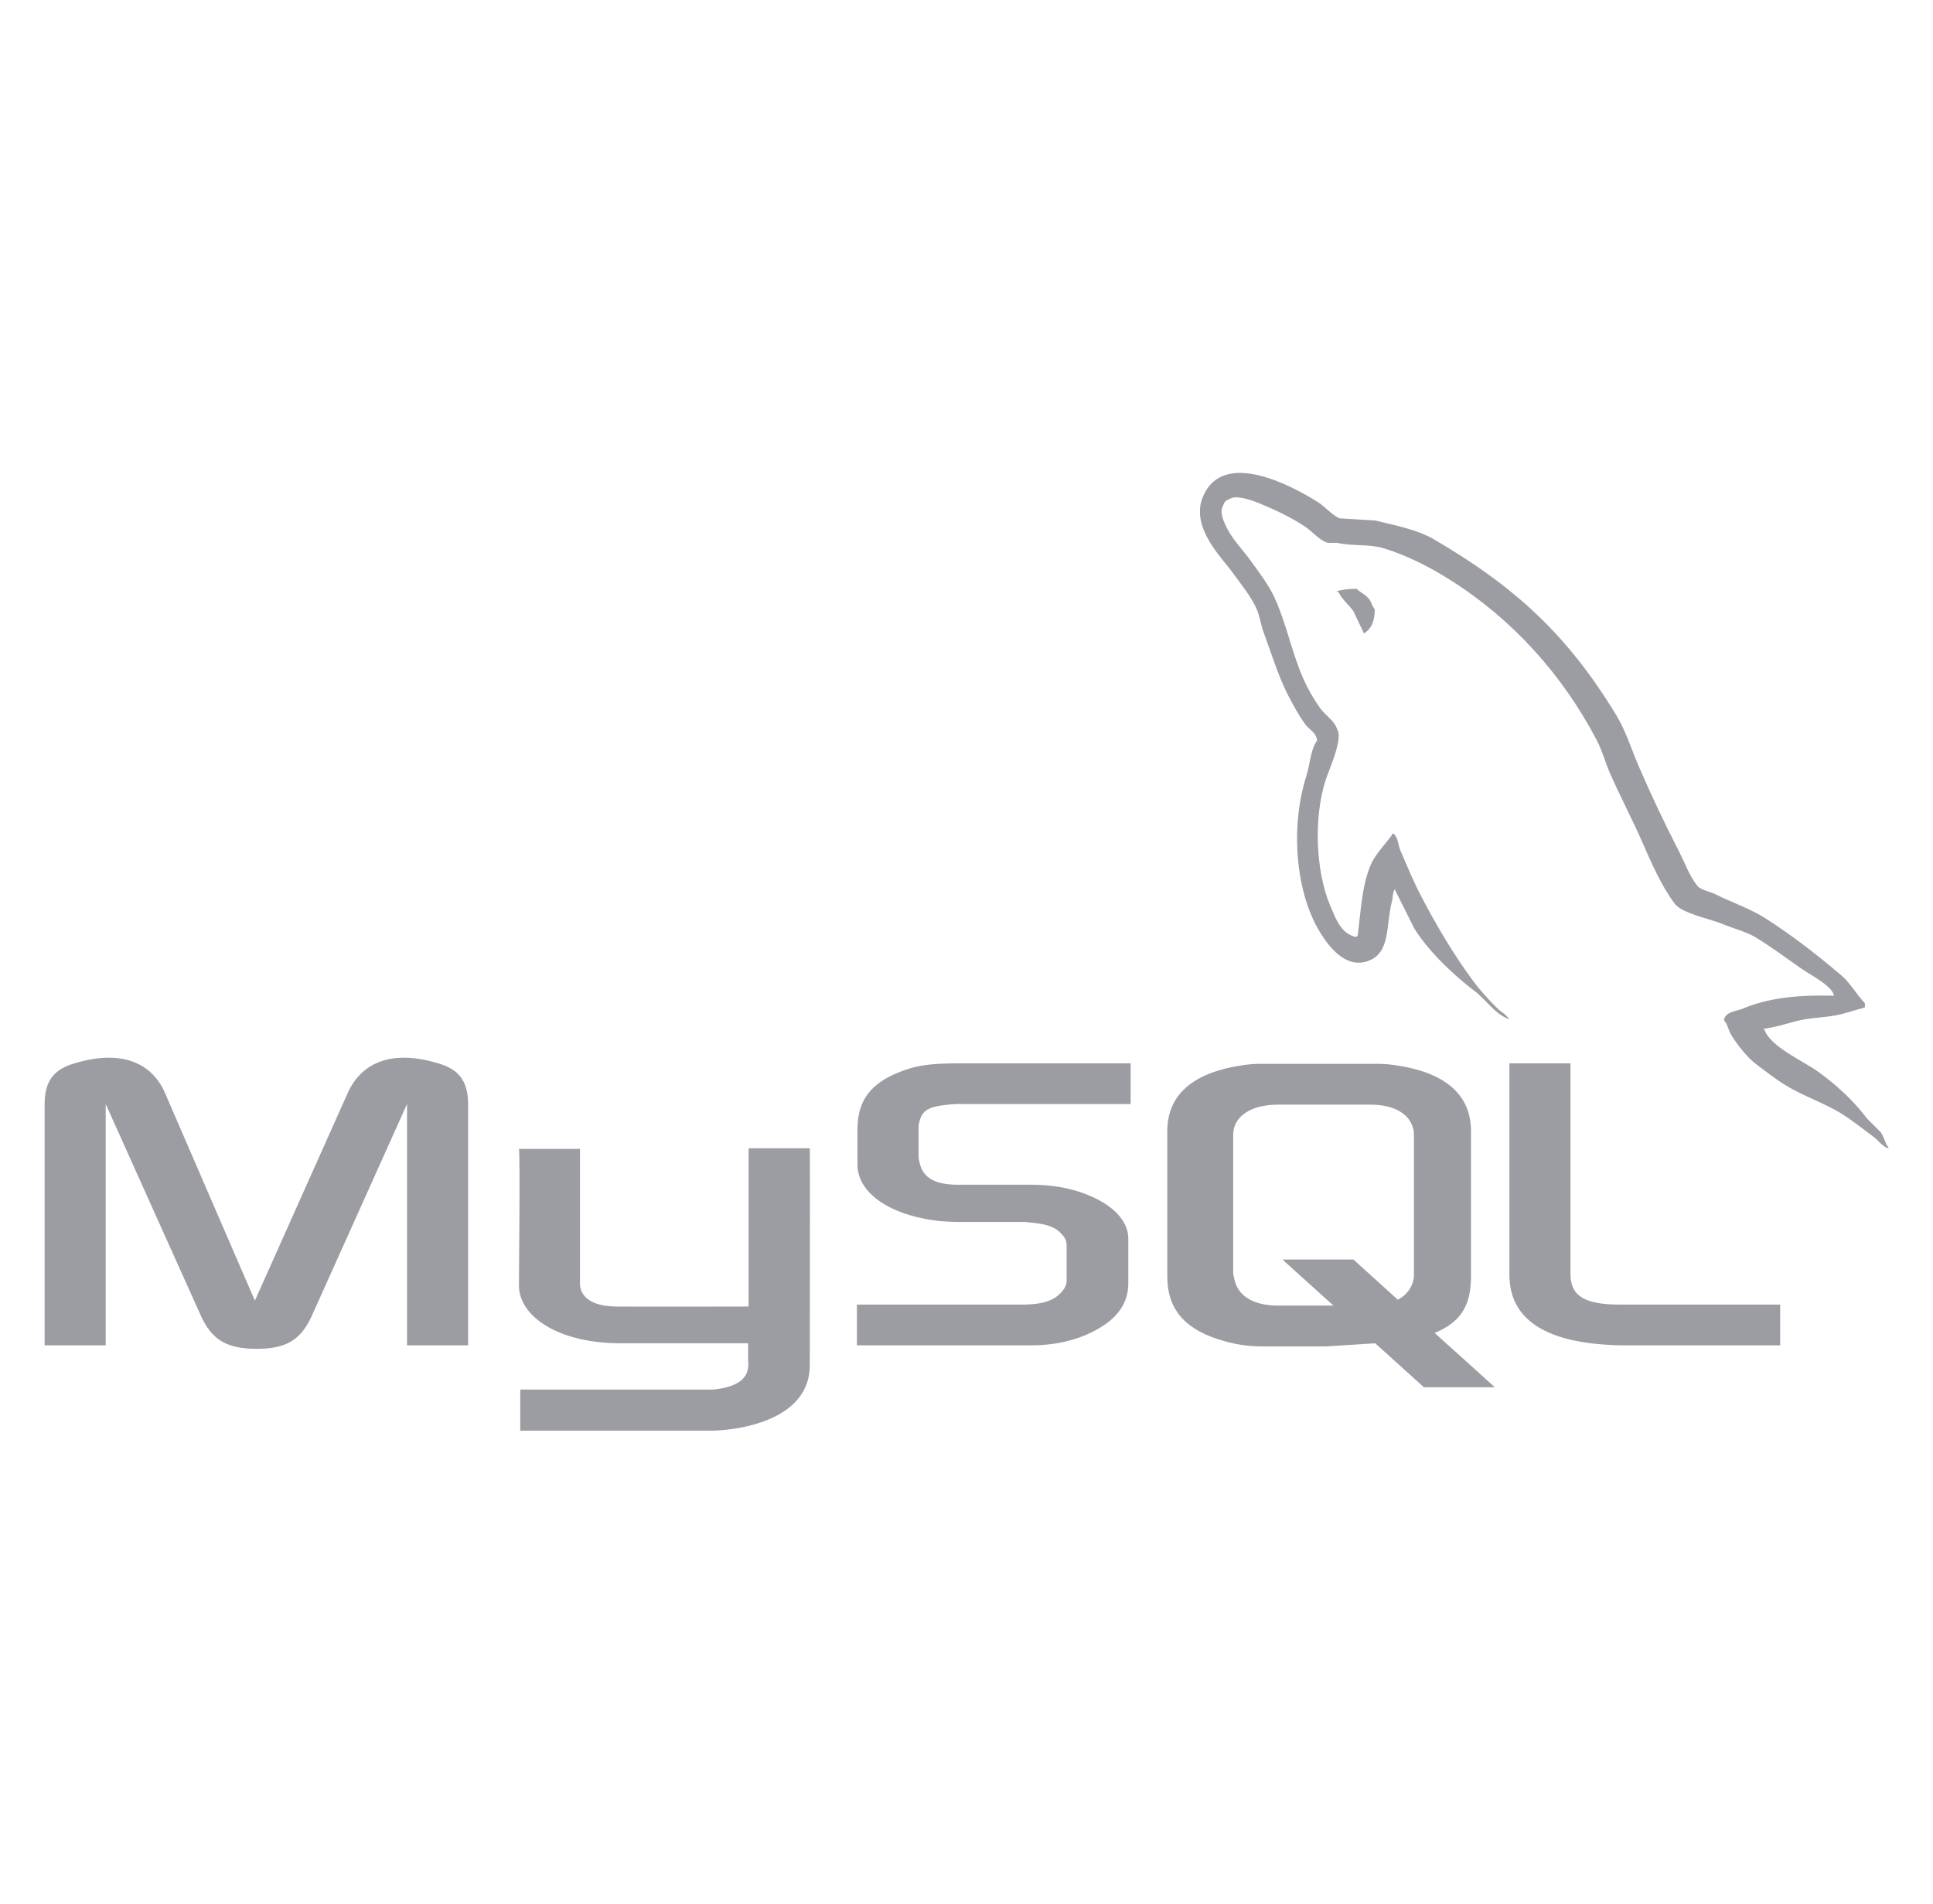
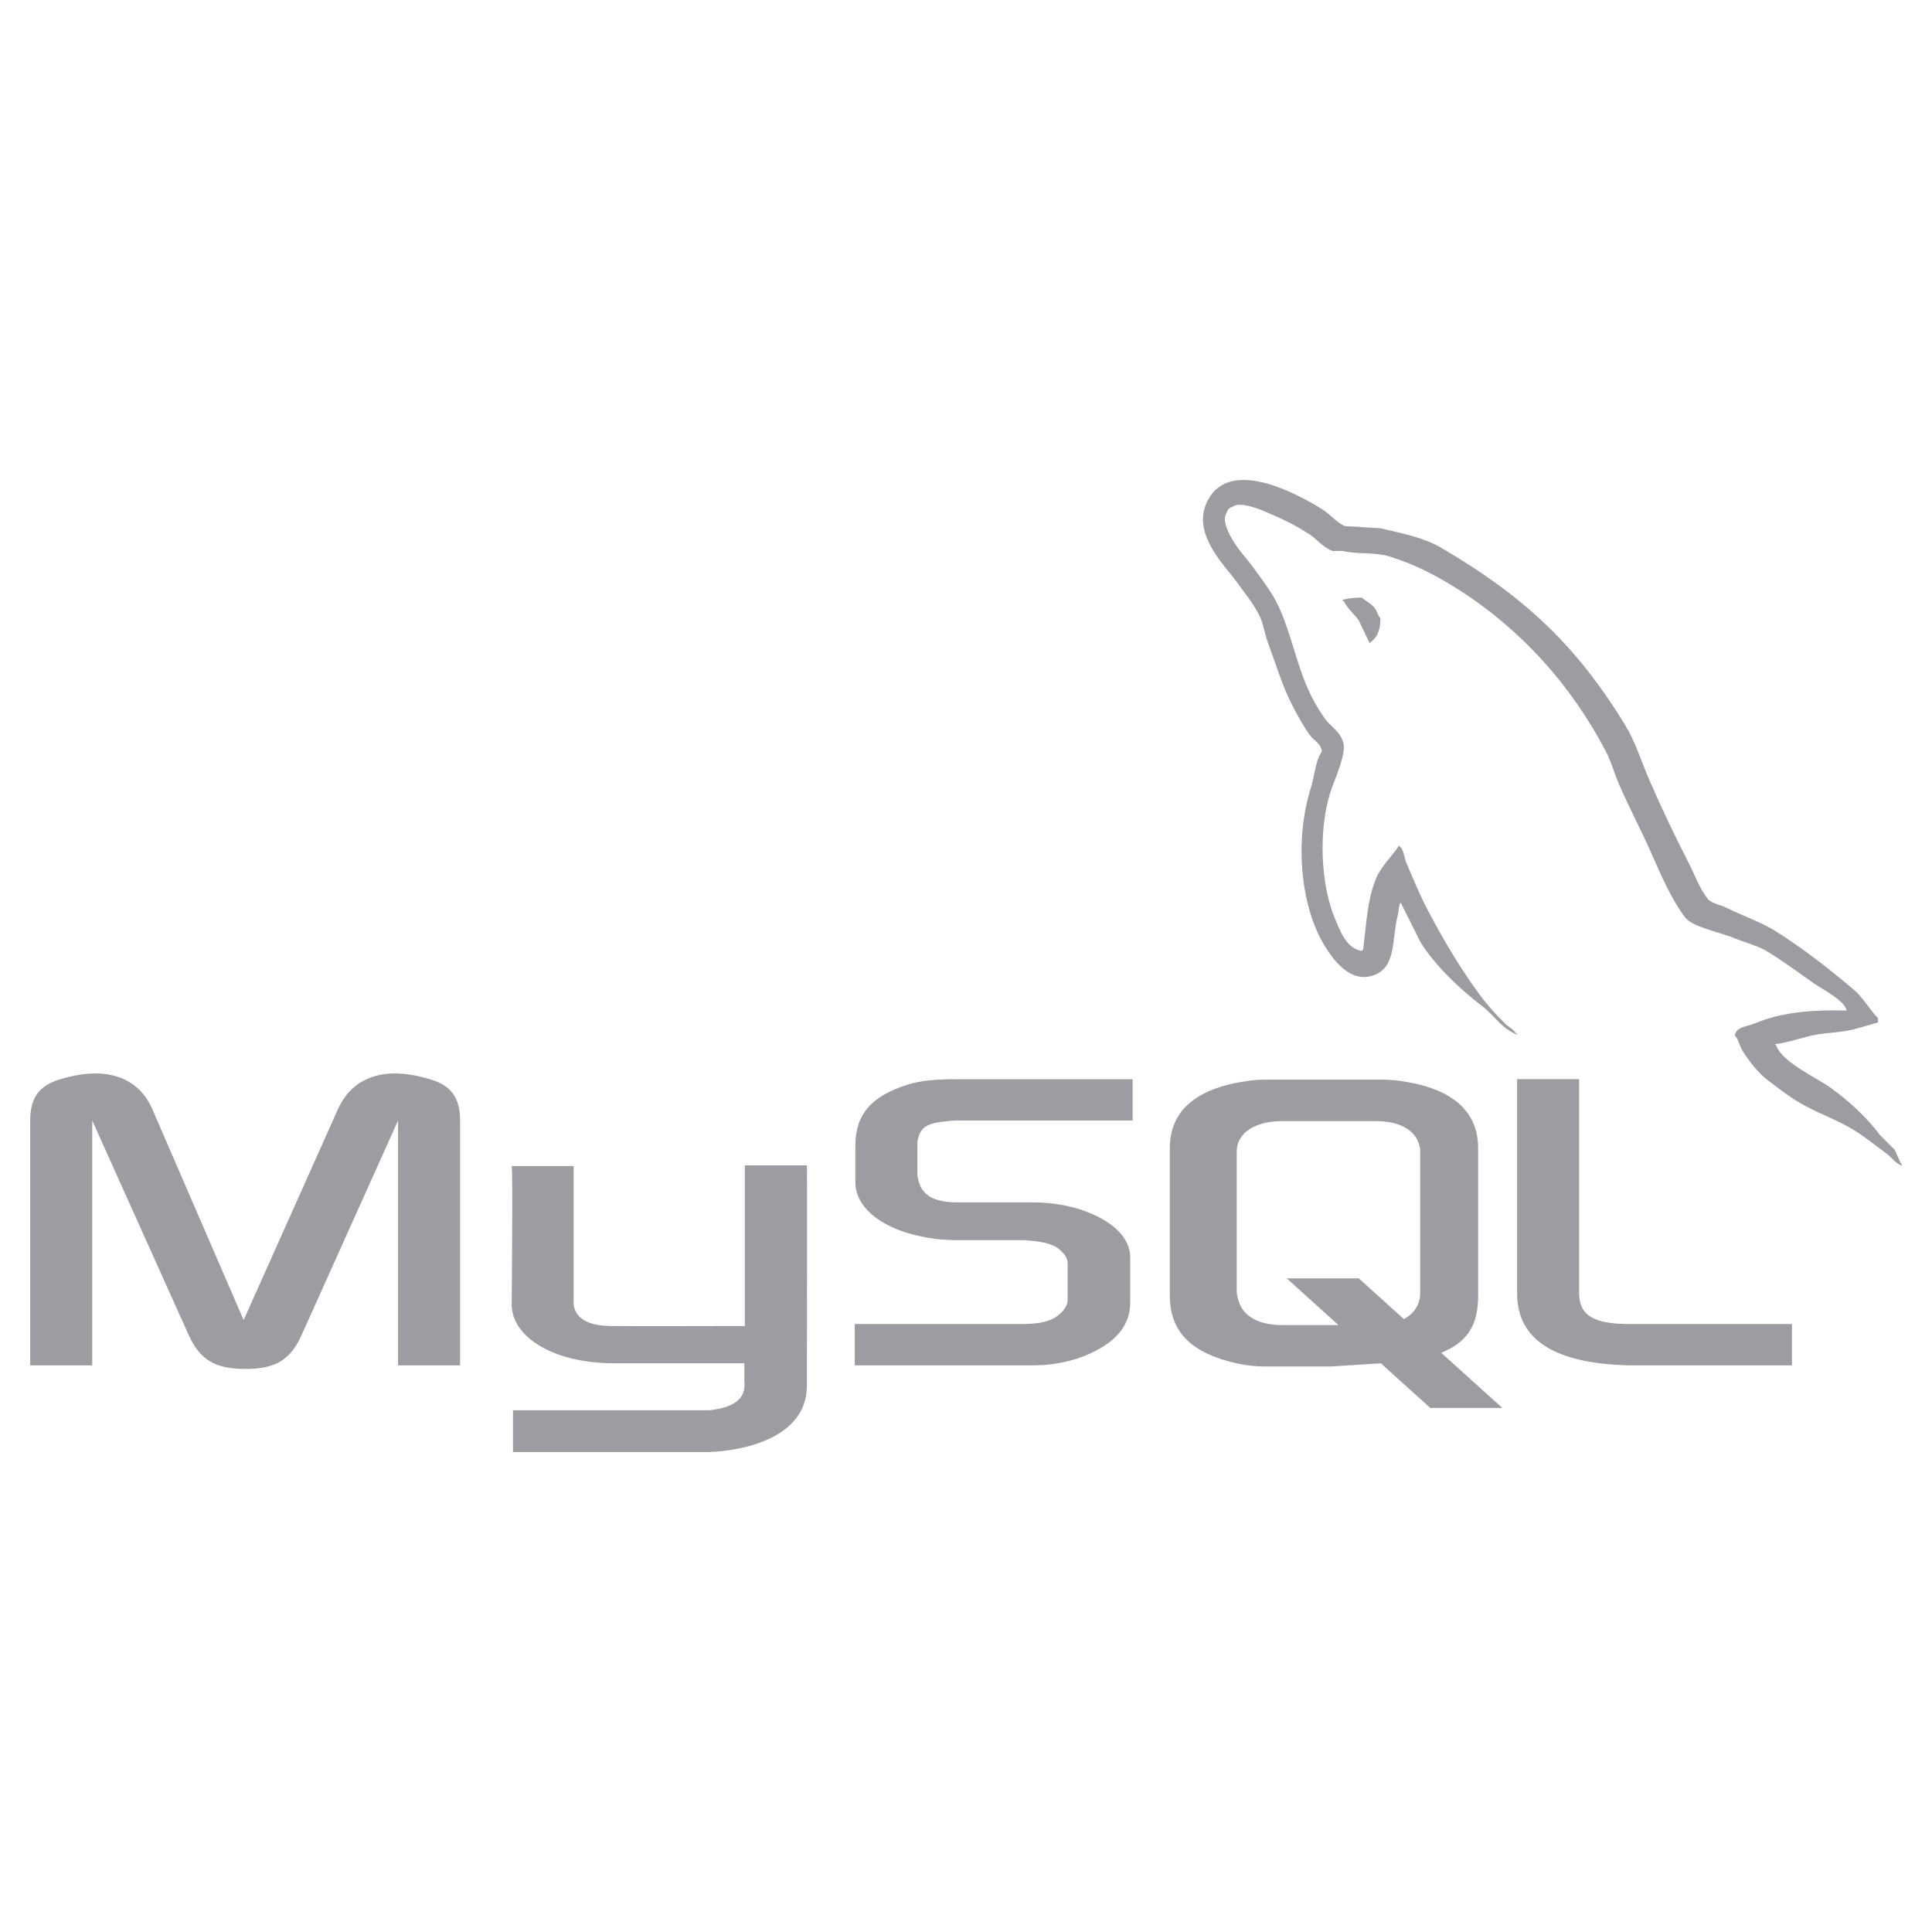
- <svg xmlns="http://www.w3.org/2000/svg" width="65" height="64" viewBox="0 0 65 64" fill="none">
-   <path d="M1.5 45.229H3.554V37.117L6.734 44.189C7.109 45.045 7.623 45.347 8.63 45.347C9.638 45.347 10.132 45.045 10.507 44.189L13.687 37.117V45.229H15.741V37.131C15.741 36.341 15.425 35.958 14.773 35.761C13.213 35.274 12.165 35.696 11.691 36.749L8.571 43.728L5.55 36.749C5.095 35.696 4.029 35.274 2.468 35.761C1.816 35.958 1.5 36.34 1.5 37.13V45.229H1.5ZM17.45 38.626H19.503V43.095C19.484 43.337 19.581 43.907 20.706 43.925C21.28 43.934 25.137 43.925 25.173 43.925V38.604H27.232C27.241 38.604 27.23 45.861 27.23 45.891C27.241 47.681 25.009 48.069 23.98 48.099H17.494V46.717C17.505 46.717 23.976 46.719 23.991 46.717C25.314 46.577 25.157 45.92 25.157 45.699V45.16H20.791C18.761 45.142 17.466 44.255 17.45 43.235C17.449 43.142 17.494 38.671 17.45 38.626ZM28.815 45.229H34.721C35.413 45.229 36.084 45.084 36.617 44.834C37.506 44.426 37.941 43.873 37.941 43.148V41.647C37.941 41.055 37.447 40.501 36.479 40.133C35.965 39.935 35.333 39.831 34.721 39.831H32.231C31.402 39.831 31.007 39.581 30.909 39.028C30.889 38.962 30.889 38.909 30.889 38.843V37.908C30.889 37.856 30.889 37.803 30.909 37.737C31.007 37.316 31.224 37.197 31.956 37.131L32.153 37.118H38.02V35.749H32.252C31.422 35.749 30.988 35.802 30.593 35.92C29.369 36.302 28.834 36.908 28.834 37.961V39.159C28.834 40.081 29.882 40.871 31.64 41.056C31.837 41.068 32.035 41.082 32.232 41.082H34.365C34.444 41.082 34.523 41.082 34.583 41.095C35.235 41.147 35.511 41.266 35.709 41.503C35.76 41.55 35.8 41.607 35.827 41.67C35.854 41.734 35.868 41.802 35.867 41.871V43.07C35.867 43.214 35.768 43.399 35.571 43.557C35.393 43.715 35.096 43.82 34.702 43.847L34.484 43.86H28.815V45.229ZM50.755 42.846C50.755 44.254 51.803 45.044 53.916 45.203C54.113 45.216 54.31 45.229 54.508 45.229H59.861V43.86H54.469C53.264 43.86 52.81 43.557 52.81 42.832V35.748H50.756V42.846H50.755ZM39.252 42.917V38.034C39.252 36.794 40.123 36.042 41.844 35.804C42.028 35.778 42.213 35.765 42.398 35.765H46.298C46.496 35.765 46.674 35.778 46.871 35.804C48.593 36.042 49.465 36.794 49.465 38.034V42.917C49.465 43.924 49.095 44.462 48.242 44.813L50.267 46.639H47.881L46.244 45.161L44.596 45.266H42.398C41.99 45.263 41.584 45.206 41.191 45.094C39.885 44.738 39.252 44.052 39.252 42.917ZM41.469 42.798C41.469 42.864 41.489 42.931 41.508 43.01C41.627 43.577 42.162 43.894 42.973 43.894H44.839L43.125 42.346H45.511L47.005 43.696C47.281 43.549 47.462 43.325 47.526 43.036C47.545 42.97 47.545 42.904 47.545 42.838V38.154C47.545 38.102 47.545 38.035 47.526 37.969C47.407 37.441 46.872 37.138 46.081 37.138H42.972C42.062 37.138 41.468 37.534 41.468 38.154V42.798H41.469ZM61.668 33.476C60.406 33.441 59.441 33.559 58.616 33.906C58.382 34.005 58.008 34.008 57.97 34.301C58.099 34.437 58.118 34.638 58.221 34.804C58.418 35.123 58.751 35.55 59.047 35.773C59.37 36.018 59.705 36.28 60.053 36.492C60.67 36.869 61.36 37.084 61.956 37.461C62.306 37.684 62.654 37.964 62.996 38.215C63.166 38.339 63.279 38.532 63.499 38.61V38.574C63.384 38.427 63.354 38.225 63.248 38.071L62.781 37.604C62.325 36.998 61.745 36.467 61.129 36.025C60.638 35.672 59.539 35.196 59.334 34.624L59.298 34.589C59.646 34.549 60.054 34.423 60.375 34.337C60.915 34.192 61.398 34.23 61.955 34.086L62.709 33.87V33.727C62.428 33.438 62.226 33.055 61.919 32.793C61.115 32.109 60.237 31.425 59.334 30.854C58.833 30.538 58.214 30.332 57.682 30.064C57.504 29.974 57.19 29.927 57.072 29.777C56.792 29.421 56.641 28.971 56.425 28.556C55.965 27.661 55.534 26.751 55.133 25.827C54.861 25.205 54.682 24.591 54.343 24.032C52.712 21.352 50.958 19.734 48.239 18.144C47.66 17.805 46.964 17.672 46.228 17.498L45.044 17.426C44.803 17.325 44.552 17.03 44.325 16.887C43.425 16.318 41.114 15.081 40.447 16.708C40.026 17.735 41.078 18.737 41.453 19.258C41.717 19.623 42.054 20.032 42.243 20.442C42.367 20.712 42.388 20.983 42.495 21.268C42.755 21.971 42.983 22.737 43.32 23.386C43.49 23.715 43.679 24.062 43.895 24.356C44.026 24.536 44.254 24.616 44.289 24.894C44.068 25.204 44.054 25.686 43.93 26.079C43.369 27.848 43.581 30.048 44.397 31.357C44.648 31.76 45.237 32.622 46.048 32.291C46.758 32.002 46.6 31.106 46.803 30.316C46.849 30.137 46.821 30.005 46.91 29.885V29.921L47.557 31.214C48.035 31.984 48.884 32.789 49.603 33.332C49.977 33.614 50.27 34.101 50.752 34.266V34.229H50.717C50.623 34.084 50.477 34.024 50.358 33.906C50.077 33.631 49.764 33.289 49.532 32.973C48.877 32.085 48.3 31.112 47.773 30.1C47.521 29.617 47.303 29.084 47.09 28.592C47.008 28.403 47.01 28.116 46.84 28.018C46.606 28.378 46.265 28.67 46.085 29.095C45.798 29.775 45.761 30.605 45.654 31.465L45.583 31.5C45.082 31.38 44.907 30.865 44.721 30.423C44.251 29.307 44.163 27.508 44.577 26.223C44.684 25.89 45.167 24.842 44.971 24.535C44.878 24.228 44.569 24.051 44.398 23.816C44.172 23.502 43.979 23.165 43.823 22.811C43.438 21.94 43.258 20.963 42.854 20.082C42.66 19.661 42.333 19.236 42.064 18.862C41.767 18.447 41.433 18.142 41.202 17.641C41.12 17.463 41.008 17.177 41.13 16.994C41.169 16.871 41.224 16.819 41.346 16.779C41.554 16.618 42.134 16.832 42.351 16.922C42.927 17.162 43.407 17.389 43.895 17.712C44.13 17.868 44.366 18.168 44.65 18.251H44.972C45.478 18.367 46.044 18.286 46.517 18.43C47.352 18.684 48.099 19.078 48.779 19.507C50.848 20.814 52.539 22.674 53.697 24.893C53.883 25.251 53.965 25.591 54.128 25.97C54.459 26.734 54.876 27.521 55.205 28.268C55.533 29.014 55.854 29.766 56.319 30.387C56.562 30.713 57.505 30.888 57.934 31.069C58.234 31.196 58.727 31.328 59.011 31.499C59.554 31.827 60.081 32.218 60.591 32.577C60.846 32.758 61.629 33.151 61.668 33.476ZM45.618 19.796C45.401 19.793 45.184 19.817 44.972 19.868V19.904H45.008C45.133 20.162 45.355 20.328 45.511 20.55L45.87 21.304L45.906 21.269C46.128 21.112 46.23 20.862 46.228 20.479C46.139 20.385 46.126 20.267 46.049 20.156C45.947 20.006 45.748 19.922 45.618 19.796Z" fill="#9C9DA3" />
+ <svg xmlns="http://www.w3.org/2000/svg" width="48" height="48" viewBox="0 0 48 48" fill="none">
+   <path d="M0.75 33.922H2.291V27.838L4.676 33.142C4.957 33.784 5.342 34.011 6.098 34.011C6.854 34.011 7.224 33.784 7.505 33.142L9.89 27.838V33.922H11.431V27.848C11.431 27.256 11.194 26.969 10.705 26.821C9.534 26.456 8.749 26.772 8.394 27.562L6.053 32.797L3.787 27.562C3.446 26.772 2.646 26.456 1.476 26.821C0.987 26.969 0.75 27.256 0.75 27.848V33.922H0.75ZM12.712 28.97H14.252V32.321C14.238 32.503 14.311 32.931 15.155 32.944C15.585 32.951 18.478 32.944 18.505 32.944V28.953H20.049C20.056 28.953 20.047 34.396 20.047 34.418C20.055 35.761 18.382 36.052 17.61 36.075H12.745V35.038C12.754 35.038 17.607 35.039 17.619 35.038C18.61 34.933 18.493 34.441 18.493 34.275V33.87H15.219C13.695 33.857 12.725 33.192 12.713 32.427C12.712 32.357 12.746 29.003 12.712 28.97ZM21.236 33.922H25.666C26.184 33.922 26.688 33.813 27.088 33.626C27.755 33.32 28.08 32.905 28.08 32.361V31.236C28.08 30.791 27.71 30.376 26.984 30.1C26.599 29.952 26.125 29.873 25.665 29.873H23.799C23.177 29.873 22.88 29.686 22.806 29.271C22.792 29.222 22.792 29.182 22.792 29.133V28.431C22.792 28.392 22.792 28.352 22.806 28.303C22.88 27.987 23.043 27.898 23.592 27.849L23.74 27.839H28.14V26.812H23.814C23.192 26.812 22.866 26.852 22.57 26.941C21.651 27.227 21.251 27.681 21.251 28.471V29.37C21.251 30.061 22.037 30.654 23.355 30.792C23.503 30.802 23.651 30.812 23.799 30.812H25.399C25.458 30.812 25.518 30.812 25.562 30.821C26.051 30.861 26.258 30.95 26.407 31.127C26.445 31.163 26.475 31.205 26.495 31.253C26.516 31.3 26.526 31.352 26.525 31.404V32.303C26.525 32.411 26.451 32.549 26.303 32.668C26.17 32.786 25.947 32.865 25.651 32.885L25.488 32.895H21.236V33.922ZM37.692 32.135C37.692 33.191 38.477 33.783 40.062 33.902C40.21 33.912 40.358 33.922 40.506 33.922H44.521V32.895H40.477C39.573 32.895 39.233 32.668 39.233 32.124V26.811H37.692V32.135H37.692ZM29.064 32.188V28.526C29.064 27.596 29.717 27.032 31.008 26.854C31.146 26.834 31.285 26.824 31.424 26.824H34.349C34.497 26.824 34.63 26.834 34.779 26.854C36.07 27.032 36.724 27.596 36.724 28.526V32.188C36.724 32.943 36.446 33.347 35.807 33.61L37.325 34.98H35.536L34.308 33.871L33.072 33.95H31.424C31.118 33.948 30.813 33.904 30.519 33.821C29.539 33.554 29.064 33.039 29.064 32.188ZM30.727 32.099C30.727 32.148 30.741 32.198 30.756 32.258C30.845 32.683 31.247 32.921 31.855 32.921H33.254L31.969 31.76H33.758L34.879 32.773C35.086 32.662 35.221 32.494 35.269 32.278C35.284 32.228 35.284 32.178 35.284 32.129V28.616C35.284 28.577 35.284 28.527 35.269 28.477C35.18 28.081 34.779 27.854 34.185 27.854H31.854C31.172 27.854 30.726 28.151 30.726 28.616V32.099H30.727ZM45.876 25.107C44.929 25.081 44.206 25.169 43.587 25.43C43.411 25.504 43.131 25.506 43.102 25.726C43.199 25.828 43.214 25.979 43.291 26.104C43.438 26.342 43.688 26.663 43.91 26.83C44.153 27.014 44.403 27.21 44.664 27.369C45.127 27.652 45.645 27.813 46.092 28.096C46.355 28.263 46.615 28.473 46.872 28.662C46.999 28.754 47.084 28.899 47.25 28.958V28.931C47.163 28.821 47.141 28.669 47.061 28.554L46.711 28.203C46.368 27.749 45.934 27.35 45.472 27.019C45.103 26.755 44.279 26.397 44.126 25.968L44.099 25.942C44.359 25.912 44.666 25.818 44.906 25.753C45.311 25.645 45.673 25.673 46.091 25.565L46.657 25.403V25.295C46.446 25.079 46.294 24.791 46.064 24.595C45.462 24.082 44.803 23.569 44.126 23.141C43.75 22.904 43.285 22.75 42.886 22.549C42.753 22.481 42.517 22.446 42.429 22.333C42.219 22.066 42.105 21.728 41.944 21.418C41.599 20.746 41.275 20.063 40.974 19.371C40.77 18.904 40.637 18.443 40.382 18.024C39.159 16.014 37.843 14.801 35.804 13.608C35.37 13.354 34.848 13.255 34.296 13.124L33.408 13.07C33.227 12.994 33.039 12.773 32.869 12.666C32.193 12.239 30.461 11.311 29.961 12.531C29.645 13.302 30.433 14.053 30.715 14.444C30.912 14.717 31.166 15.024 31.307 15.332C31.4 15.534 31.416 15.737 31.496 15.951C31.691 16.479 31.862 17.053 32.115 17.54C32.243 17.787 32.384 18.047 32.546 18.267C32.645 18.402 32.815 18.462 32.842 18.671C32.676 18.904 32.666 19.265 32.572 19.559C32.152 20.887 32.31 22.536 32.923 23.518C33.111 23.82 33.553 24.467 34.161 24.218C34.694 24.002 34.575 23.33 34.727 22.737C34.762 22.603 34.74 22.504 34.808 22.414V22.441L35.293 23.411C35.652 23.988 36.288 24.592 36.828 25C37.107 25.211 37.328 25.576 37.689 25.7V25.672H37.663C37.592 25.563 37.483 25.518 37.393 25.43C37.182 25.223 36.948 24.967 36.774 24.73C36.283 24.064 35.85 23.334 35.454 22.576C35.266 22.213 35.102 21.814 34.943 21.445C34.881 21.302 34.882 21.087 34.755 21.014C34.58 21.284 34.324 21.503 34.189 21.822C33.974 22.332 33.946 22.954 33.866 23.599L33.812 23.625C33.437 23.535 33.305 23.149 33.165 22.818C32.813 21.98 32.747 20.631 33.058 19.667C33.138 19.418 33.501 18.632 33.354 18.401C33.283 18.172 33.052 18.039 32.923 17.863C32.754 17.627 32.609 17.374 32.492 17.108C32.203 16.456 32.069 15.722 31.765 15.062C31.62 14.746 31.375 14.427 31.173 14.147C30.95 13.835 30.7 13.607 30.526 13.231C30.465 13.097 30.381 12.883 30.473 12.746C30.501 12.653 30.543 12.615 30.634 12.584C30.791 12.464 31.226 12.624 31.388 12.692C31.82 12.872 32.181 13.042 32.547 13.284C32.722 13.401 32.9 13.626 33.112 13.688H33.354C33.733 13.775 34.158 13.715 34.512 13.823C35.139 14.013 35.7 14.309 36.209 14.631C37.761 15.611 39.03 17.006 39.898 18.67C40.038 18.938 40.098 19.194 40.221 19.478C40.469 20.051 40.782 20.641 41.029 21.201C41.275 21.761 41.516 22.325 41.864 22.79C42.047 23.035 42.754 23.166 43.075 23.302C43.301 23.397 43.67 23.497 43.883 23.625C44.291 23.871 44.686 24.164 45.068 24.433C45.259 24.569 45.847 24.864 45.876 25.107ZM33.839 14.848C33.676 14.845 33.513 14.863 33.354 14.902V14.928H33.381C33.475 15.122 33.641 15.246 33.758 15.413L34.028 15.979L34.054 15.952C34.221 15.835 34.297 15.647 34.296 15.359C34.229 15.289 34.219 15.201 34.162 15.117C34.085 15.005 33.936 14.942 33.839 14.848Z" fill="#9C9DA3" />
</svg>
